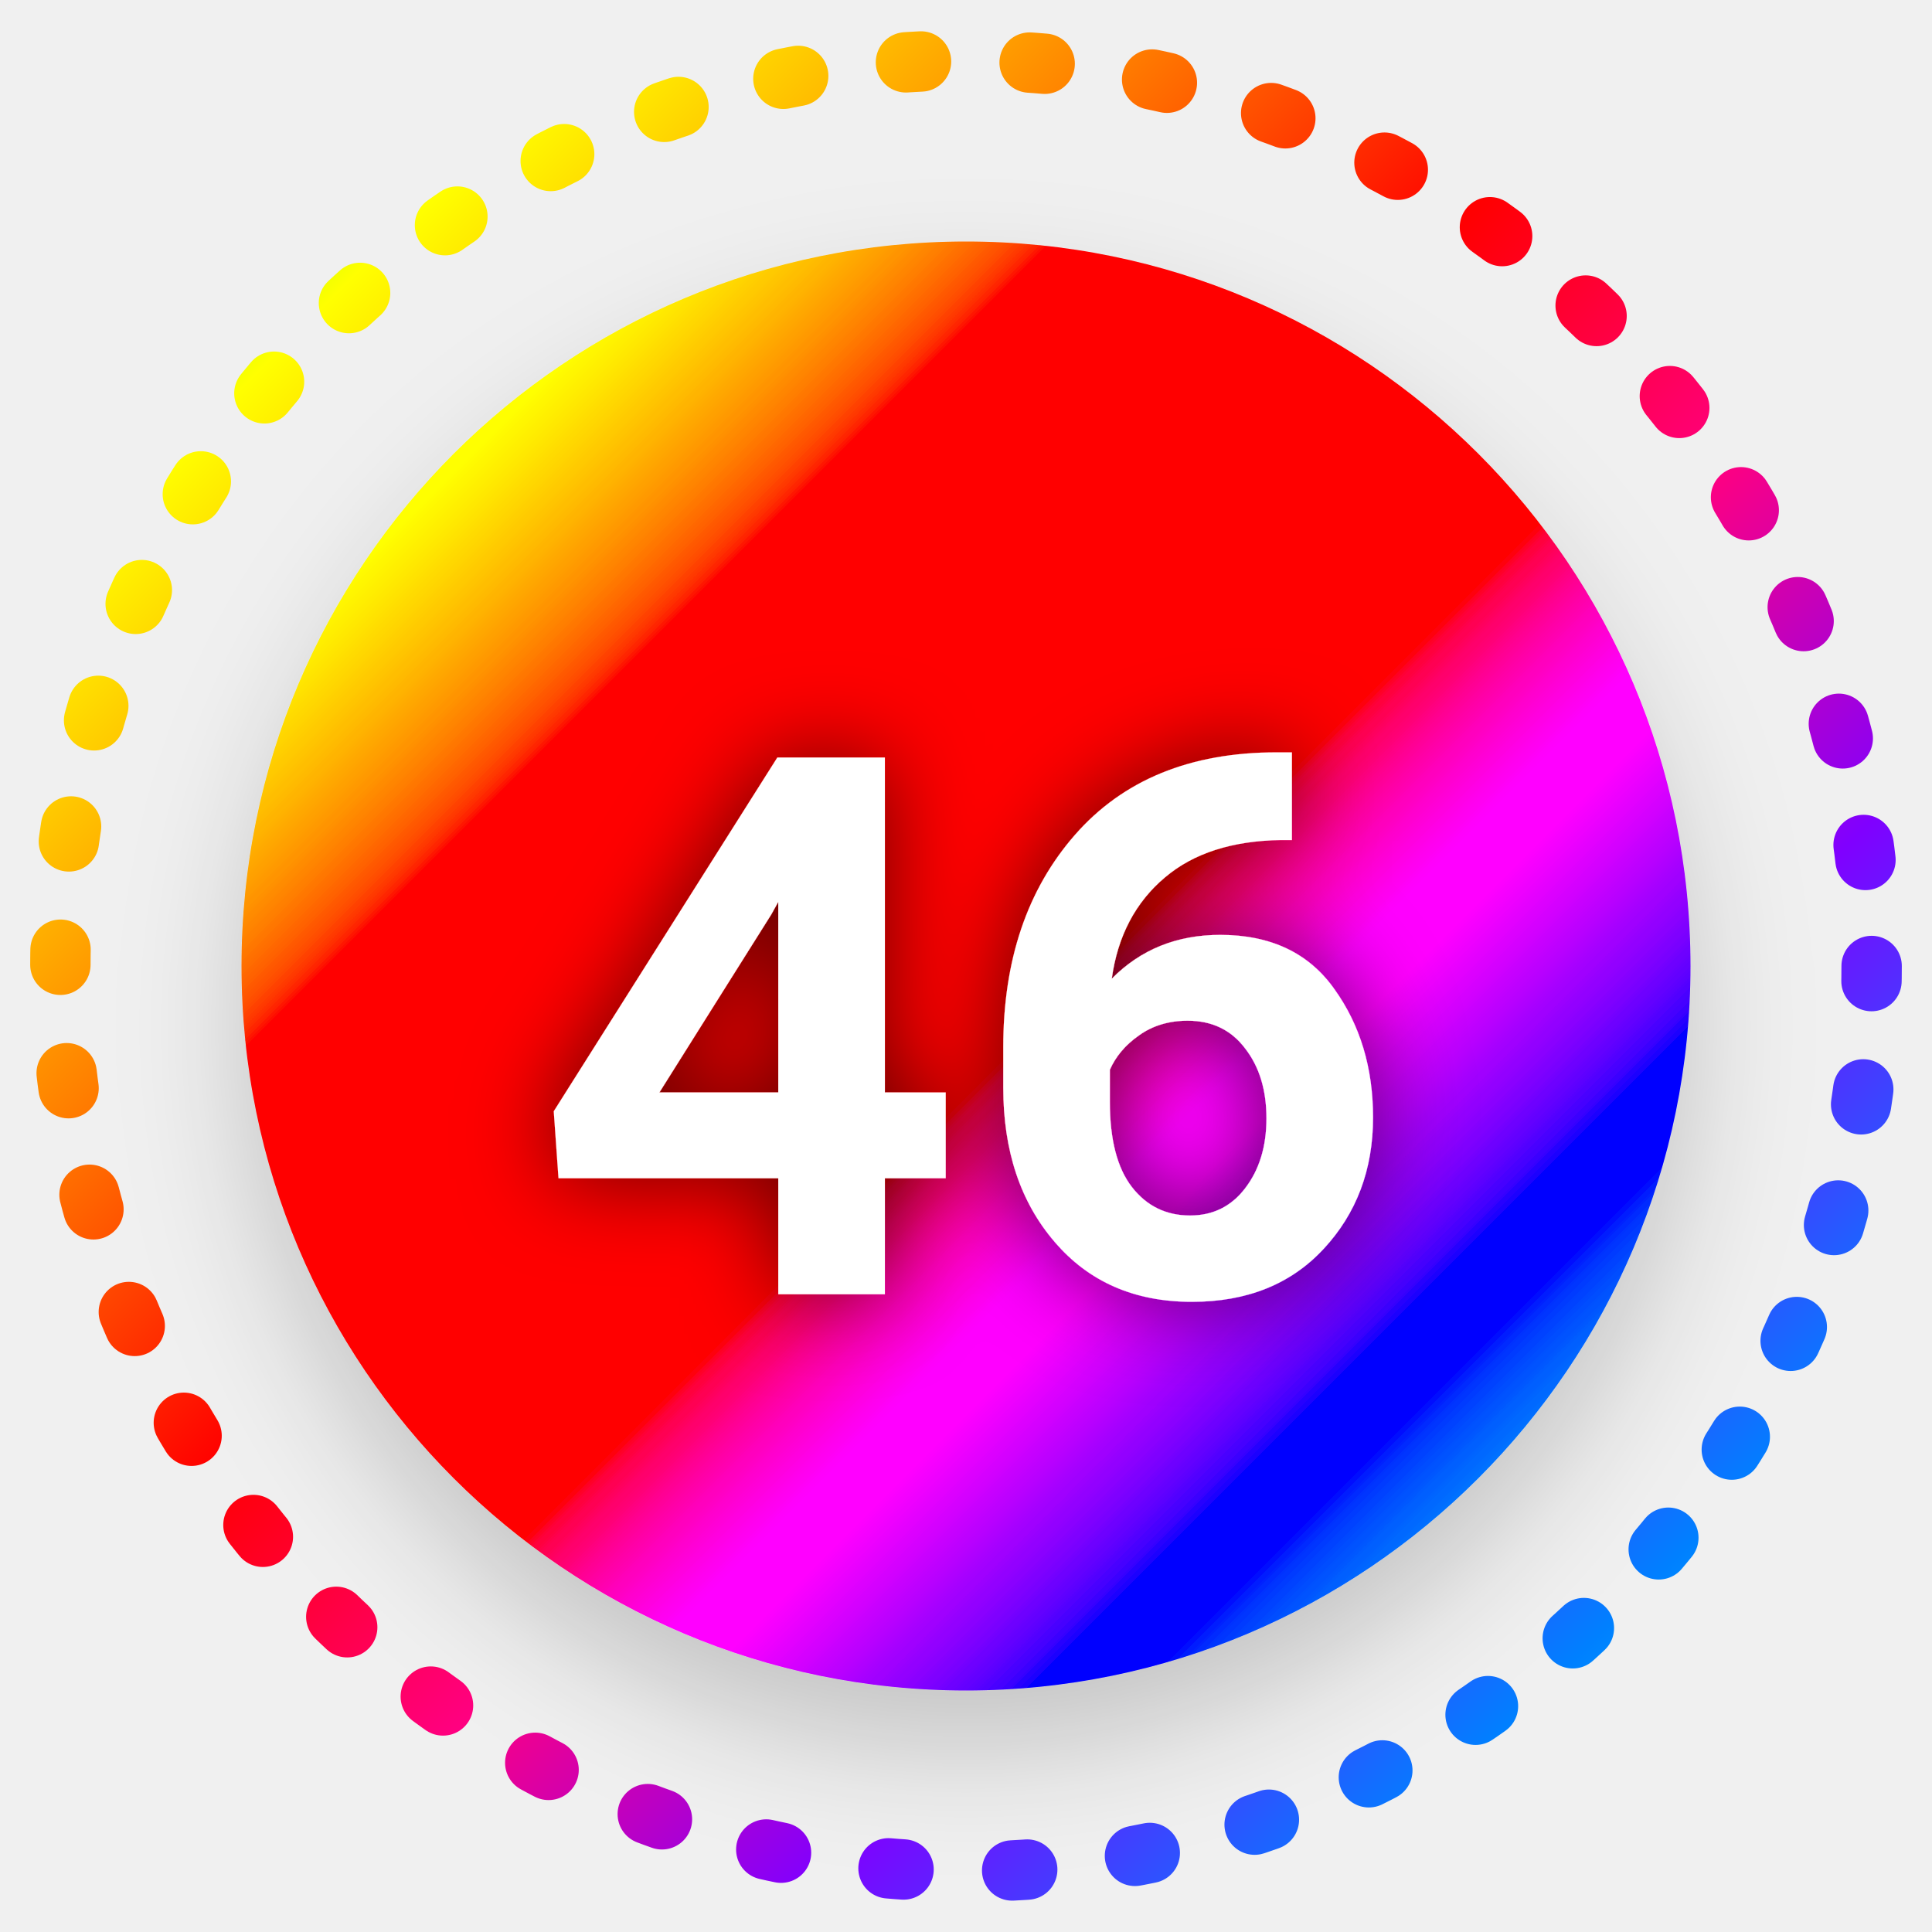
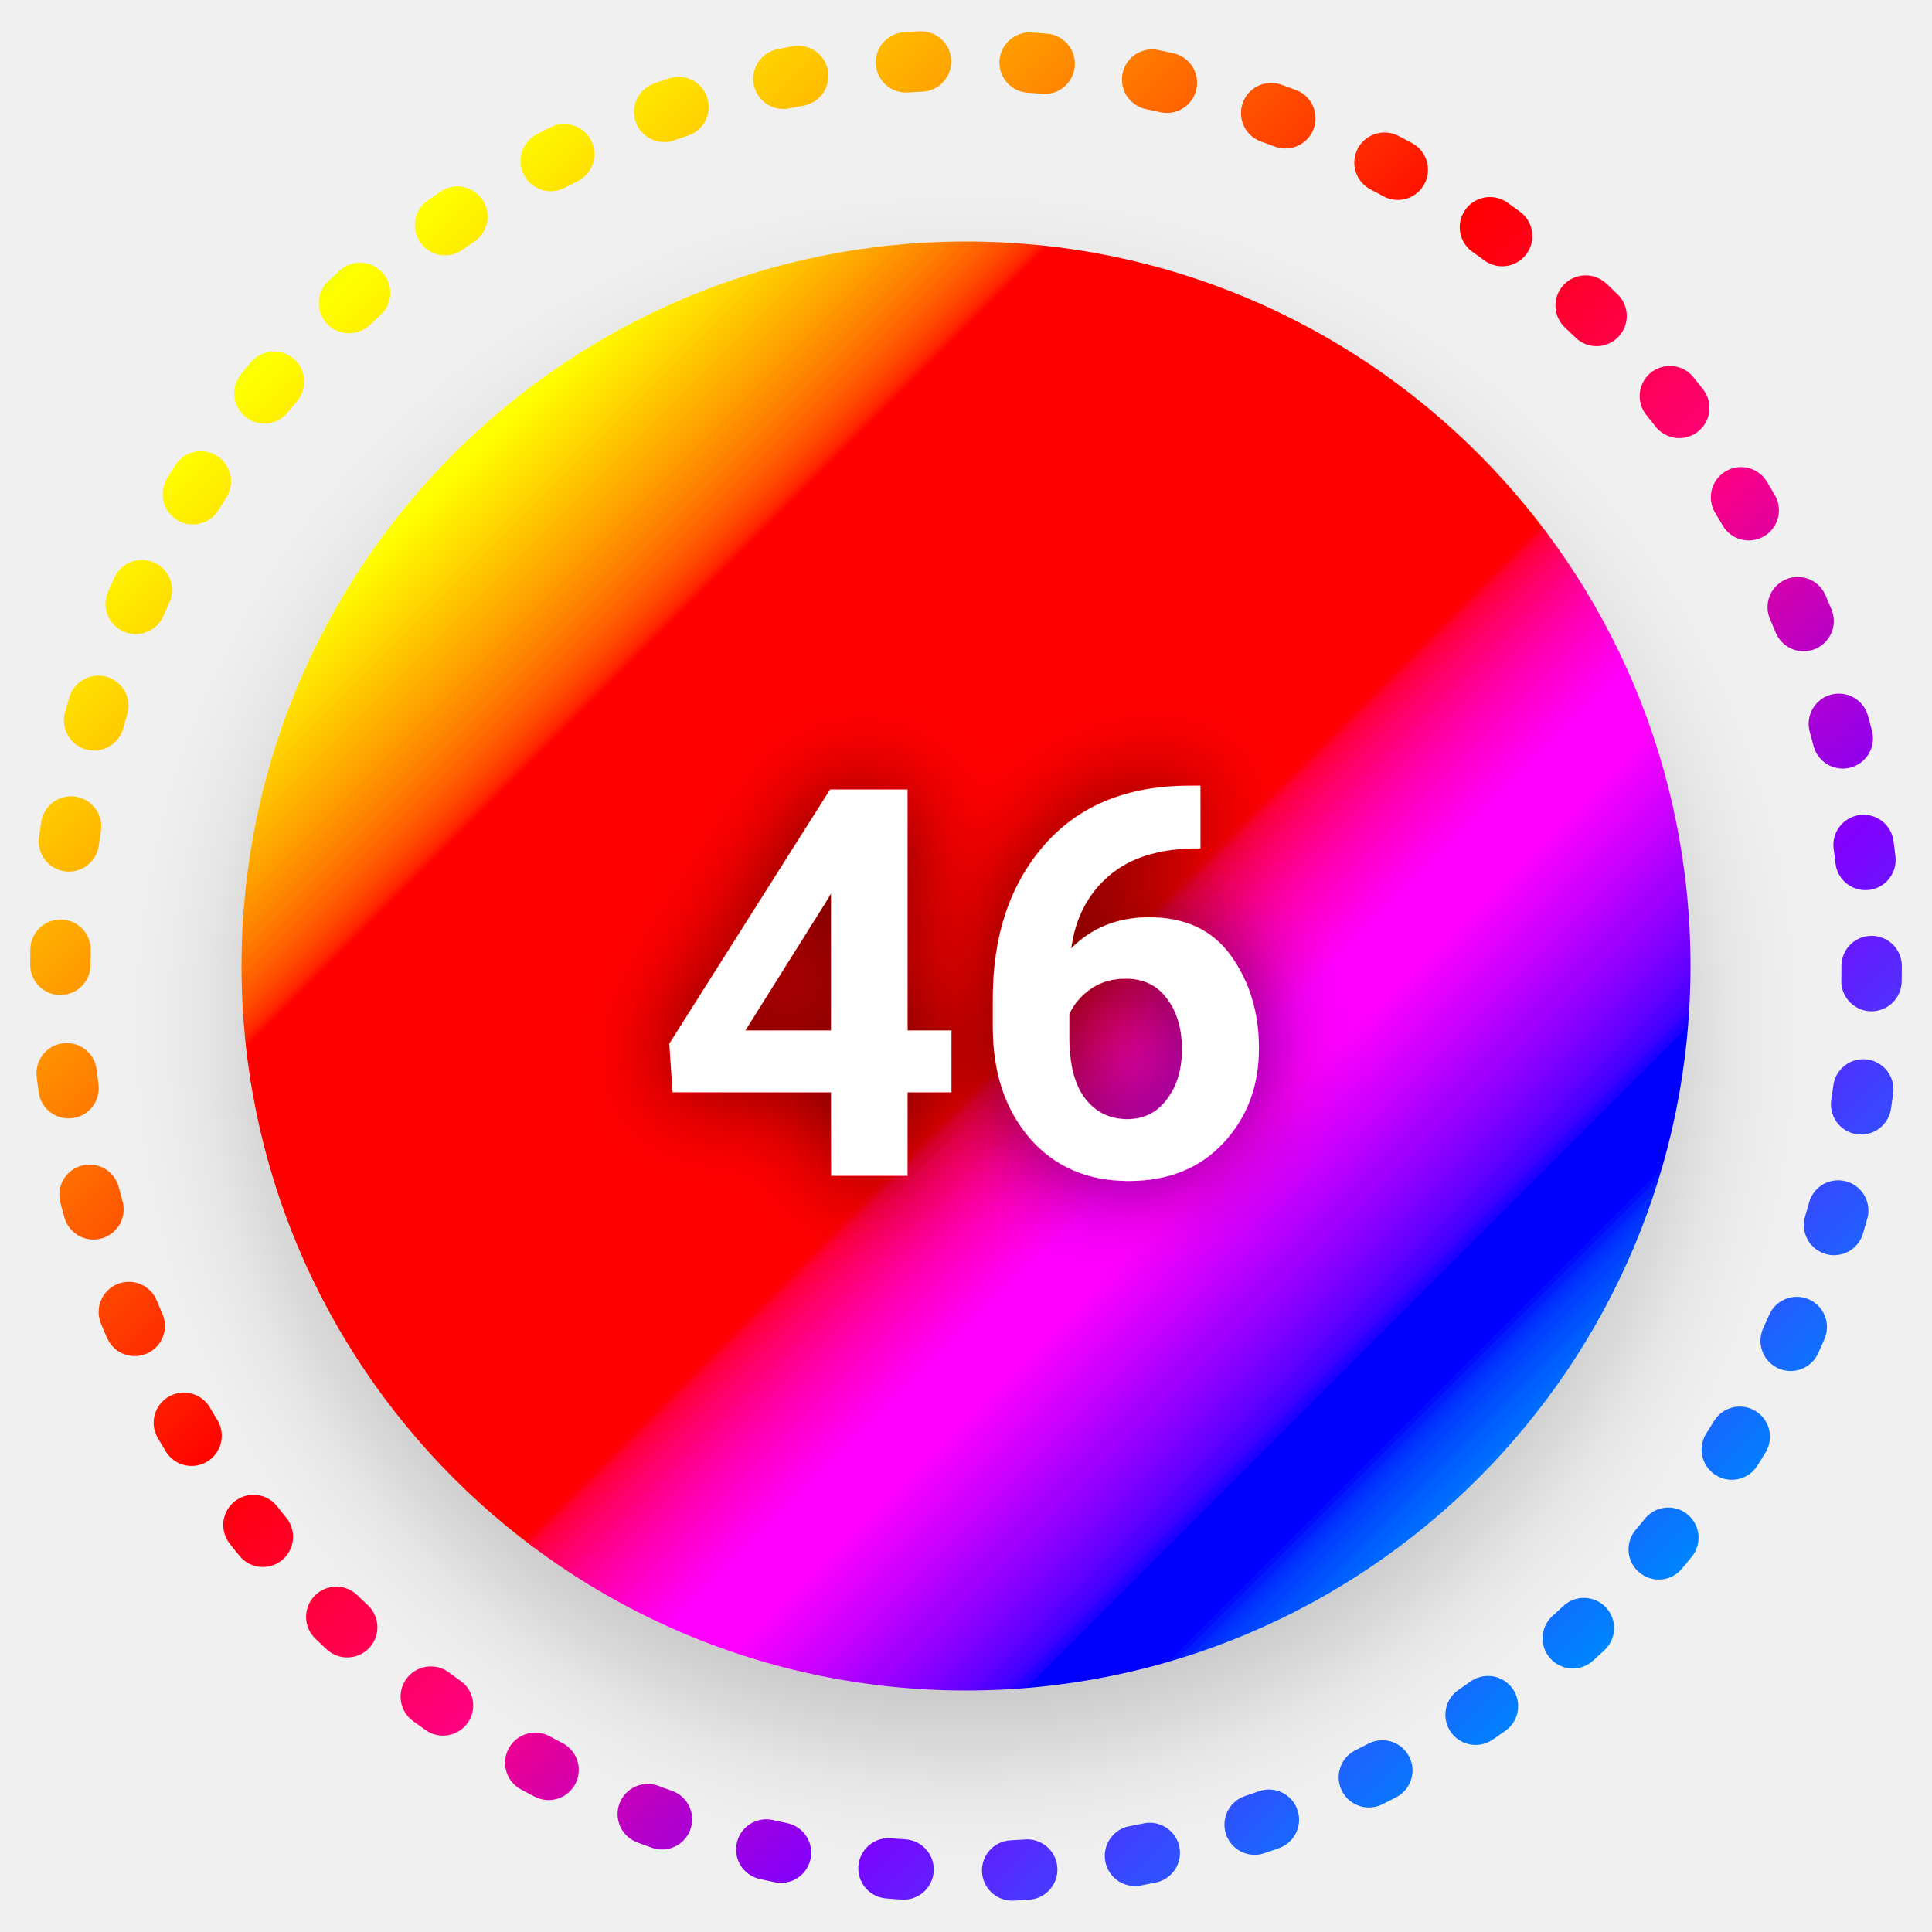
<svg xmlns="http://www.w3.org/2000/svg" width="64" height="64" viewBox="0 0 64 64" role="img" aria-label="Level 46">
  <defs>
    <linearGradient id="ring" x1="0" y1="0" x2="1" y2="1">
      <stop offset="0%" stop-color="#B87333" />
      <stop offset="100%" stop-color="#D18E52" />
    </linearGradient>
    <linearGradient id="inner" x1="0" y1="0" x2="1" y2="1">
      <stop offset="0%" stop-color="#00ff00" />
      <stop offset="14%" stop-color="#ffff00" />
      <stop offset="29%" stop-color="#ff8000" />
      <stop offset="43%" stop-color="#ff0000" />
      <stop offset="57%" stop-color="#ff0080" />
      <stop offset="71%" stop-color="#8000ff" />
      <stop offset="86%" stop-color="#0080ff" />
      <stop offset="100%" stop-color="#00ffff" />
    </linearGradient>
    <filter id="shadow" x="-20%" y="-20%" width="140%" height="140%">
      <feDropShadow dx="0" dy="2" stdDeviation="2" flood-color="#000" flood-opacity=".18" />
    </filter>
    <filter id="saturation" x="-20%" y="-20%" width="140%" height="140%">
      <feColorMatrix type="saturate" values="2.8" />
    </filter>
    <filter id="text-shadow" x="-50%" y="-50%" width="200%" height="200%">
      <feDropShadow dx="0" dy="0" stdDeviation="1.5" flood-color="#000" flood-opacity="0.6" />
    </filter>
  </defs>
  <g filter="url(#shadow)">
    <circle cx="32" cy="32" r="24" fill="url(#inner)" filter="url(#saturation)" />
  </g>
-   <text x="32" y="36" font-family="'Segoe UI', 'Roboto', 'Helvetica Neue', Arial, sans-serif" font-size="25" font-weight="700" text-anchor="middle" dominant-baseline="middle" fill="#ffffff" filter="url(#text-shadow)">46</text>
+   <text x="32" y="34" font-family="'Segoe UI', 'Roboto', 'Helvetica Neue', Arial, sans-serif" font-size="150%" font-weight="700" text-anchor="middle" dominant-baseline="middle" fill="#ffffff" filter="url(#text-shadow)">46
+     </text>
  <circle cx="32" cy="32" r="30" fill="none" stroke="url(#inner)" stroke-width="2" stroke-linecap="round" stroke-dasharray="0.5 3.6" stroke-dashoffset="0" />
</svg>
